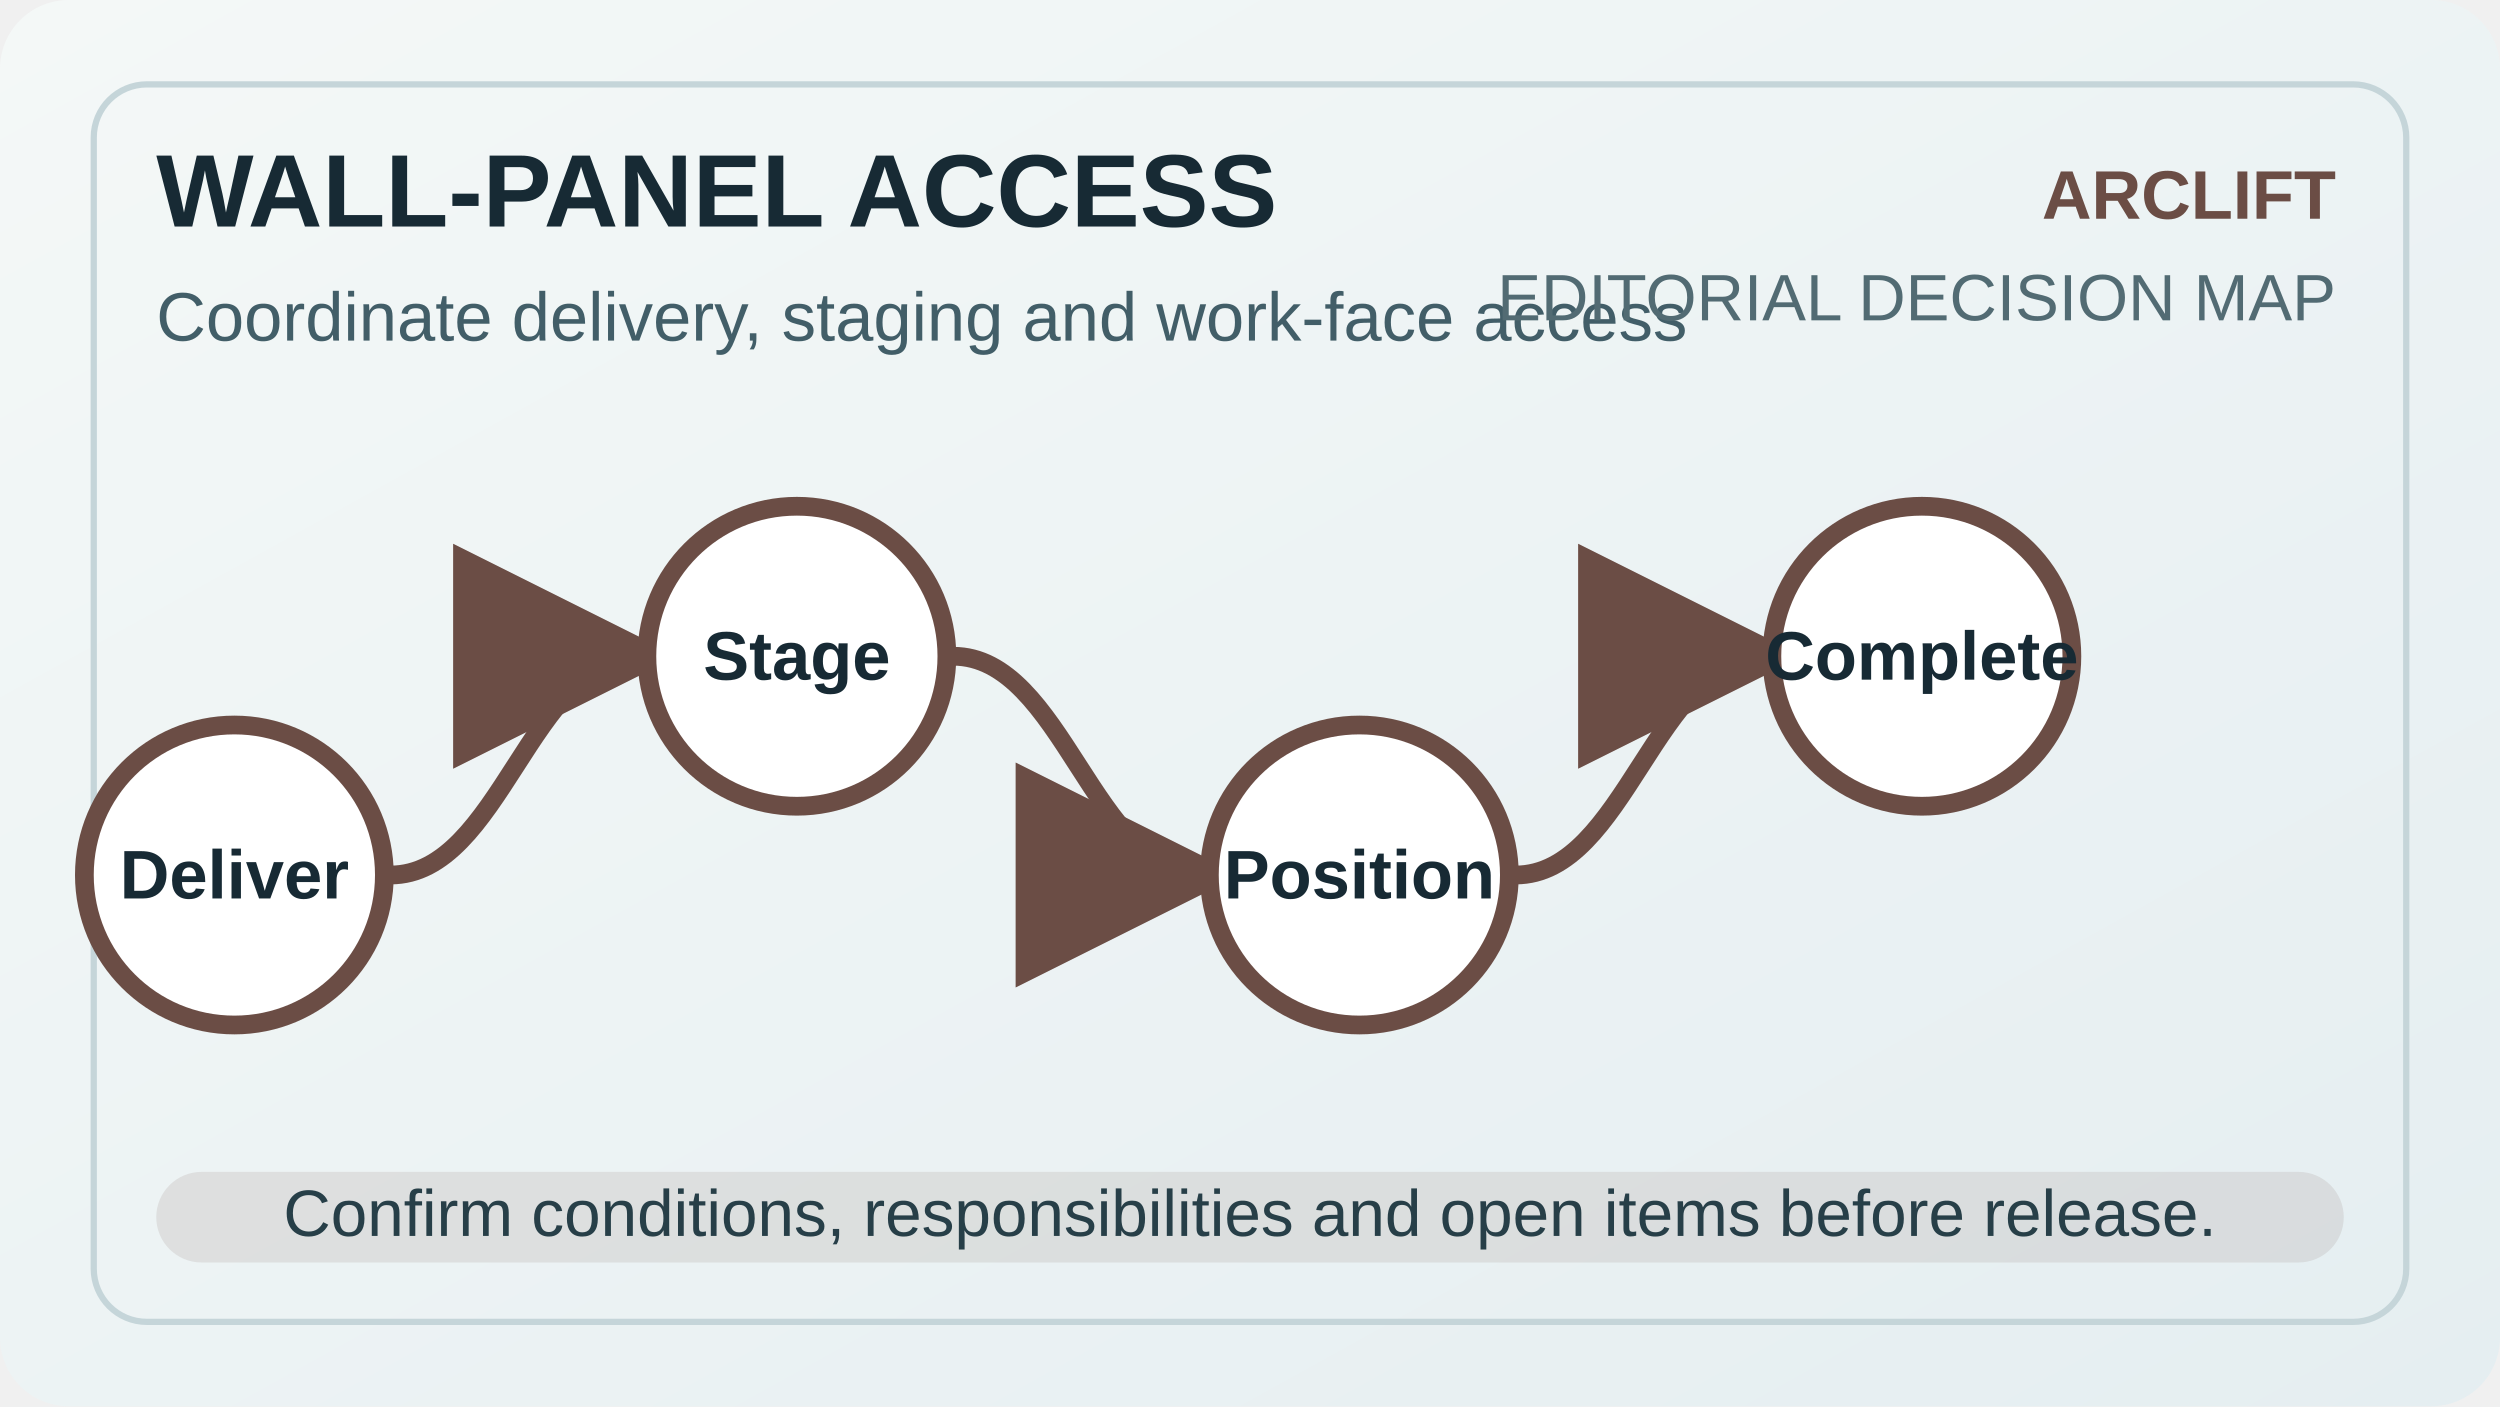
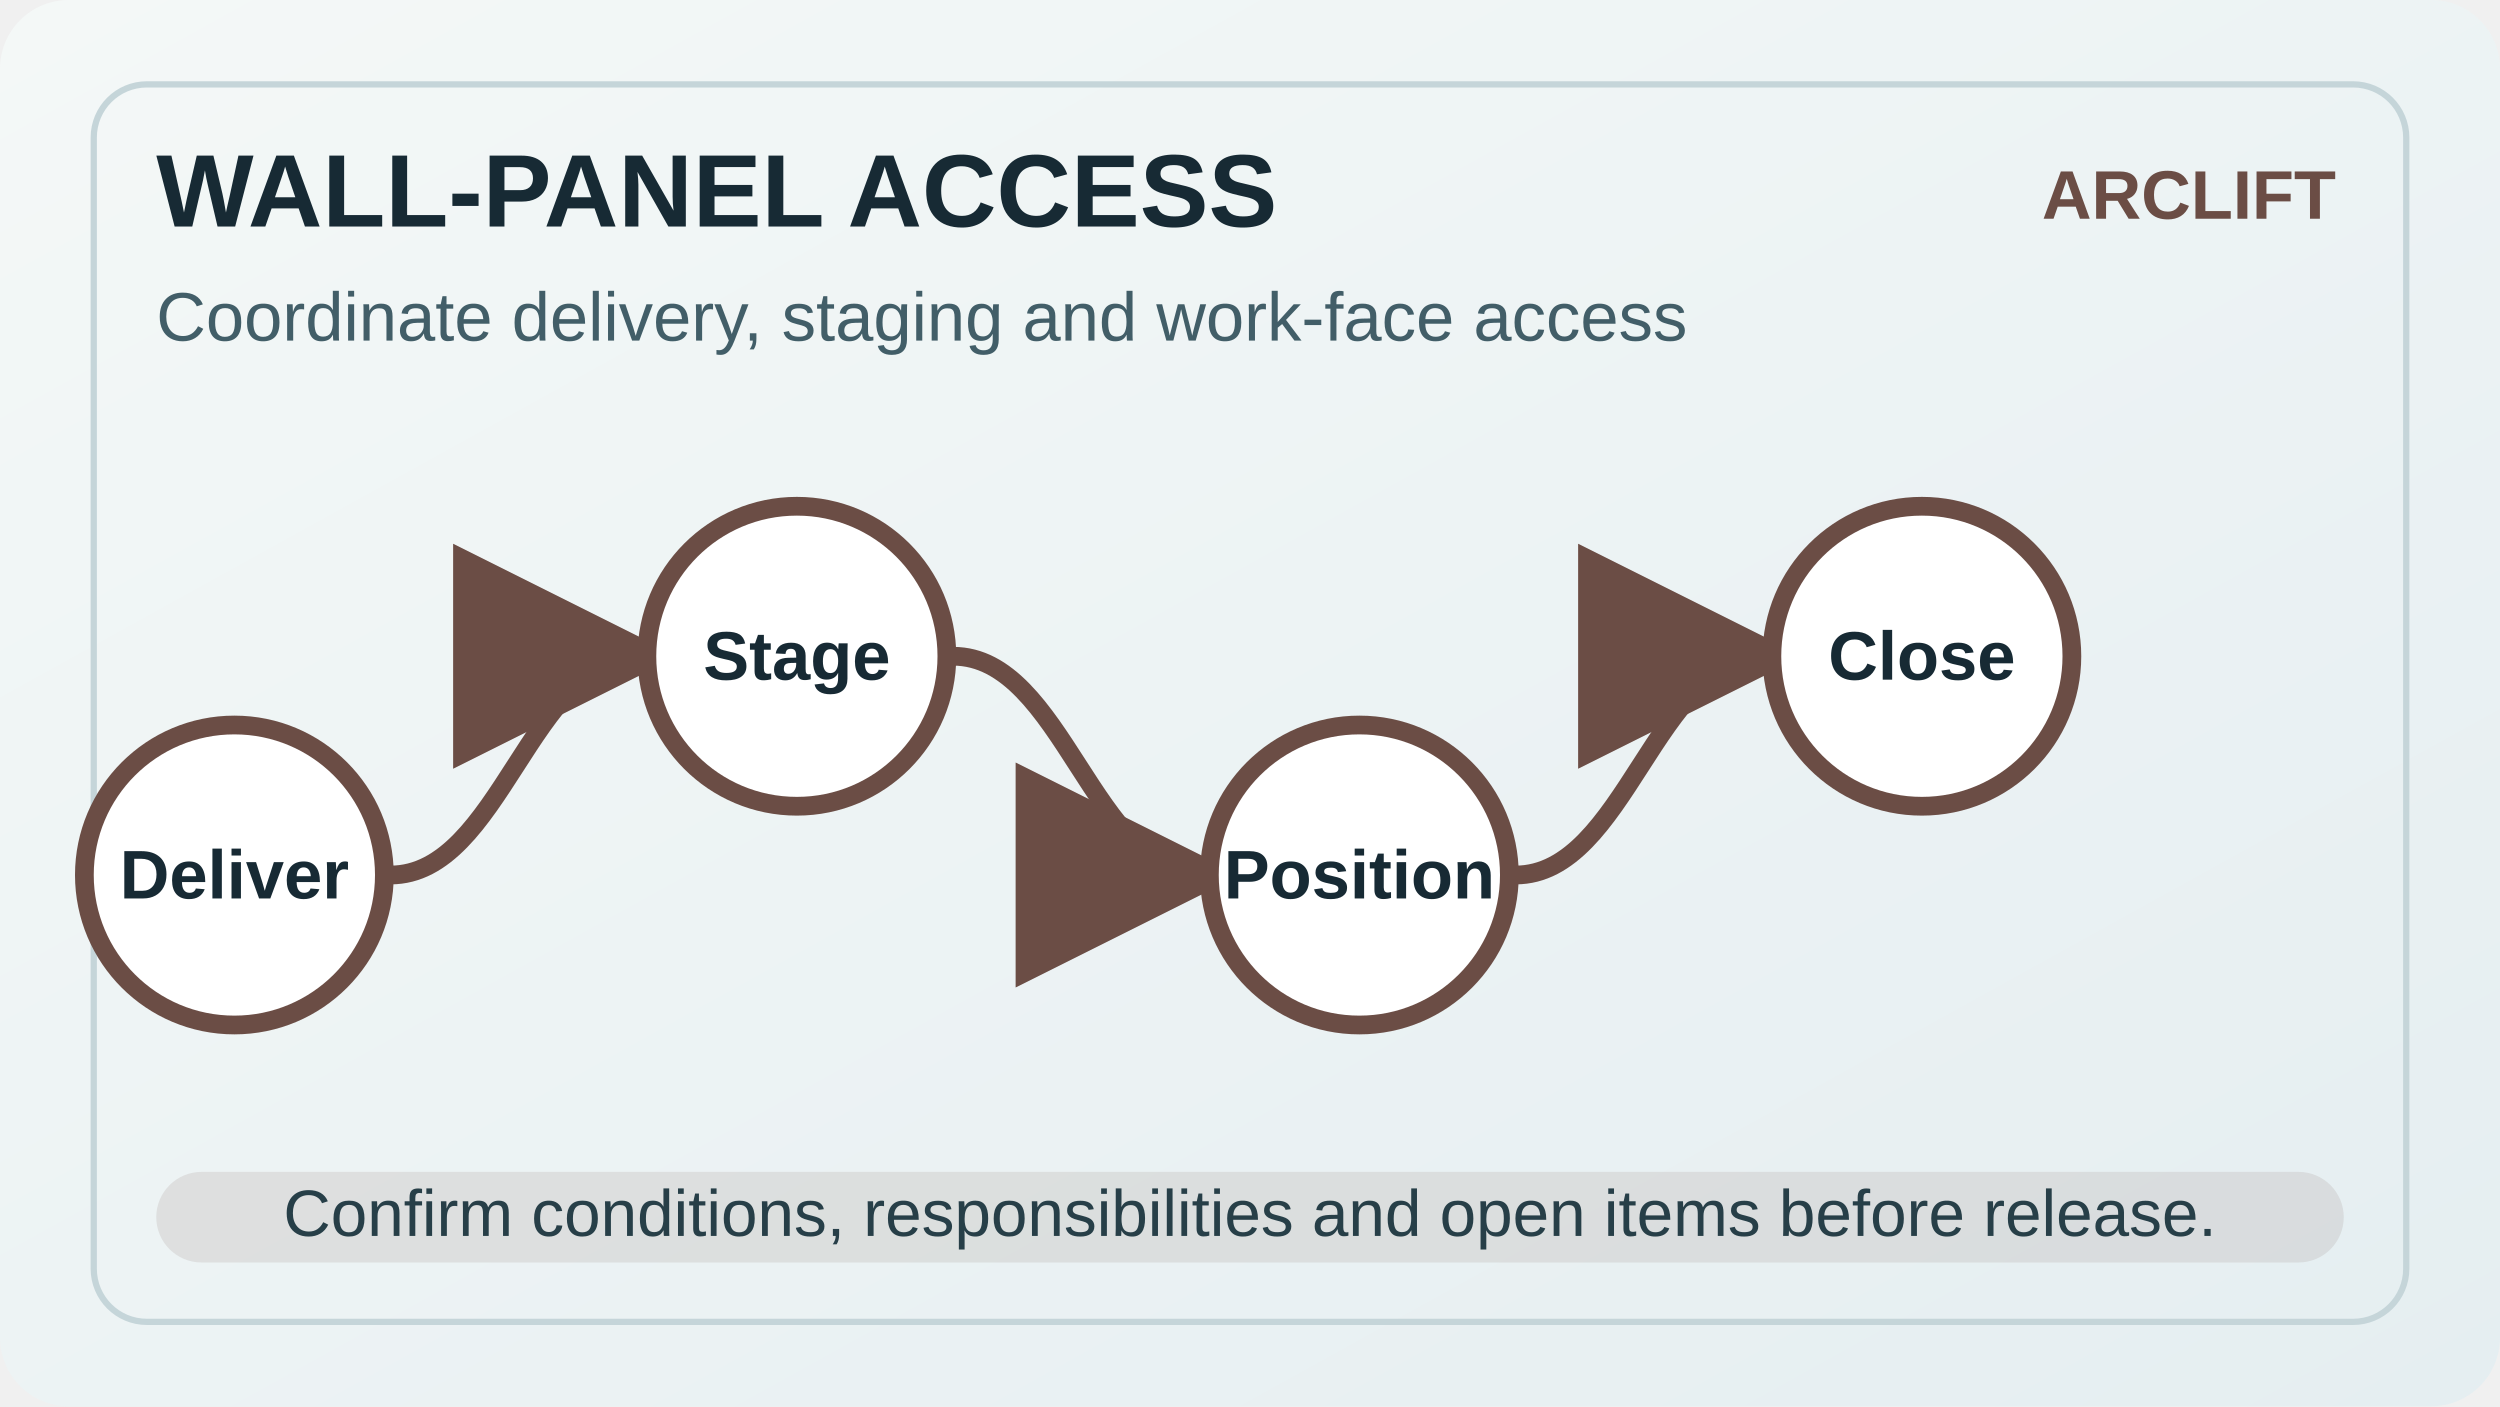
- <svg xmlns="http://www.w3.org/2000/svg" viewBox="0 0 1600 900" role="img" aria-labelledby="title desc">
+ <svg xmlns="http://www.w3.org/2000/svg" viewBox="0 0 1600 900" role="img" aria-label="Wall-panel access planning stages: deliver, stage, position and close">
  <defs>
    <linearGradient id="bg" x1="0" y1="0" x2="1" y2="1">
      <stop offset="0" stop-color="#F4F8F7" />
      <stop offset="1" stop-color="#E5EEF1" />
    </linearGradient>
    <marker id="arrow" markerWidth="12" markerHeight="12" refX="10" refY="6" orient="auto">
      <path d="M0,0 L12,6 L0,12 Z" fill="#6B4D45" />
    </marker>
  </defs>
  <rect width="1600" height="900" rx="44" fill="url(#bg)" />
  <rect x="60" y="54" width="1480" height="792" rx="34" fill="none" stroke="#C5D5D9" stroke-width="4" />
  <text x="100" y="145" font-family="Arial, sans-serif" font-size="66" font-weight="800" fill="#172A34">WALL-PANEL ACCESS</text>
  <text x="100" y="218" font-family="Arial, sans-serif" font-size="44" fill="#425E68">Coordinate delivery, staging and work-face access</text>
  <text x="1495" y="140" text-anchor="end" font-family="Arial, sans-serif" font-size="44" font-weight="800" fill="#6B4D45">ARCLIFT</text>
-   <text x="1495" y="205" text-anchor="end" font-family="Arial, sans-serif" font-size="42" fill="#526B73">EDITORIAL DECISION MAP</text>
  <path d="M 250 560 C 320 560, 340 420, 410 420" fill="none" stroke="#6B4D45" stroke-width="12" stroke-linecap="round" marker-end="url(#arrow)" />
  <path d="M 610 420 C 680 420, 700 560, 770 560" fill="none" stroke="#6B4D45" stroke-width="12" stroke-linecap="round" marker-end="url(#arrow)" />
  <path d="M 970 560 C 1040 560, 1060 420, 1130 420" fill="none" stroke="#6B4D45" stroke-width="12" stroke-linecap="round" marker-end="url(#arrow)" />
  <circle cx="150" cy="560" r="96" fill="#FFFFFF" stroke="#6B4D45" stroke-width="12" />
  <text x="150" y="575" text-anchor="middle" font-family="Arial, sans-serif" font-size="44" font-weight="700" fill="#172A34" data-role="decision-label">Deliver</text>
  <circle cx="510" cy="420" r="96" fill="#FFFFFF" stroke="#6B4D45" stroke-width="12" />
  <text x="510" y="435" text-anchor="middle" font-family="Arial, sans-serif" font-size="44" font-weight="700" fill="#172A34" data-role="decision-label">Stage</text>
  <circle cx="870" cy="560" r="96" fill="#FFFFFF" stroke="#6B4D45" stroke-width="12" />
  <text x="870" y="575" text-anchor="middle" font-family="Arial, sans-serif" font-size="44" font-weight="700" fill="#172A34" data-role="decision-label">Position</text>
  <circle cx="1230" cy="420" r="96" fill="#FFFFFF" stroke="#6B4D45" stroke-width="12" />
-   <text x="1230" y="435" text-anchor="middle" font-family="Arial, sans-serif" font-size="44" font-weight="700" fill="#172A34" data-role="decision-label">Complete</text>
+   <text x="1230" y="435" text-anchor="middle" font-family="Arial, sans-serif" font-size="44" font-weight="700" fill="#172A34" data-role="decision-label">Close</text>
  <rect x="100" y="750" width="1400" height="58" rx="29" fill="#6B4D45" opacity="0.12" />
  <text x="800" y="791" text-anchor="middle" font-family="Arial, sans-serif" font-size="42" fill="#273F48">Confirm conditions, responsibilities and open items before release.</text>
</svg>
